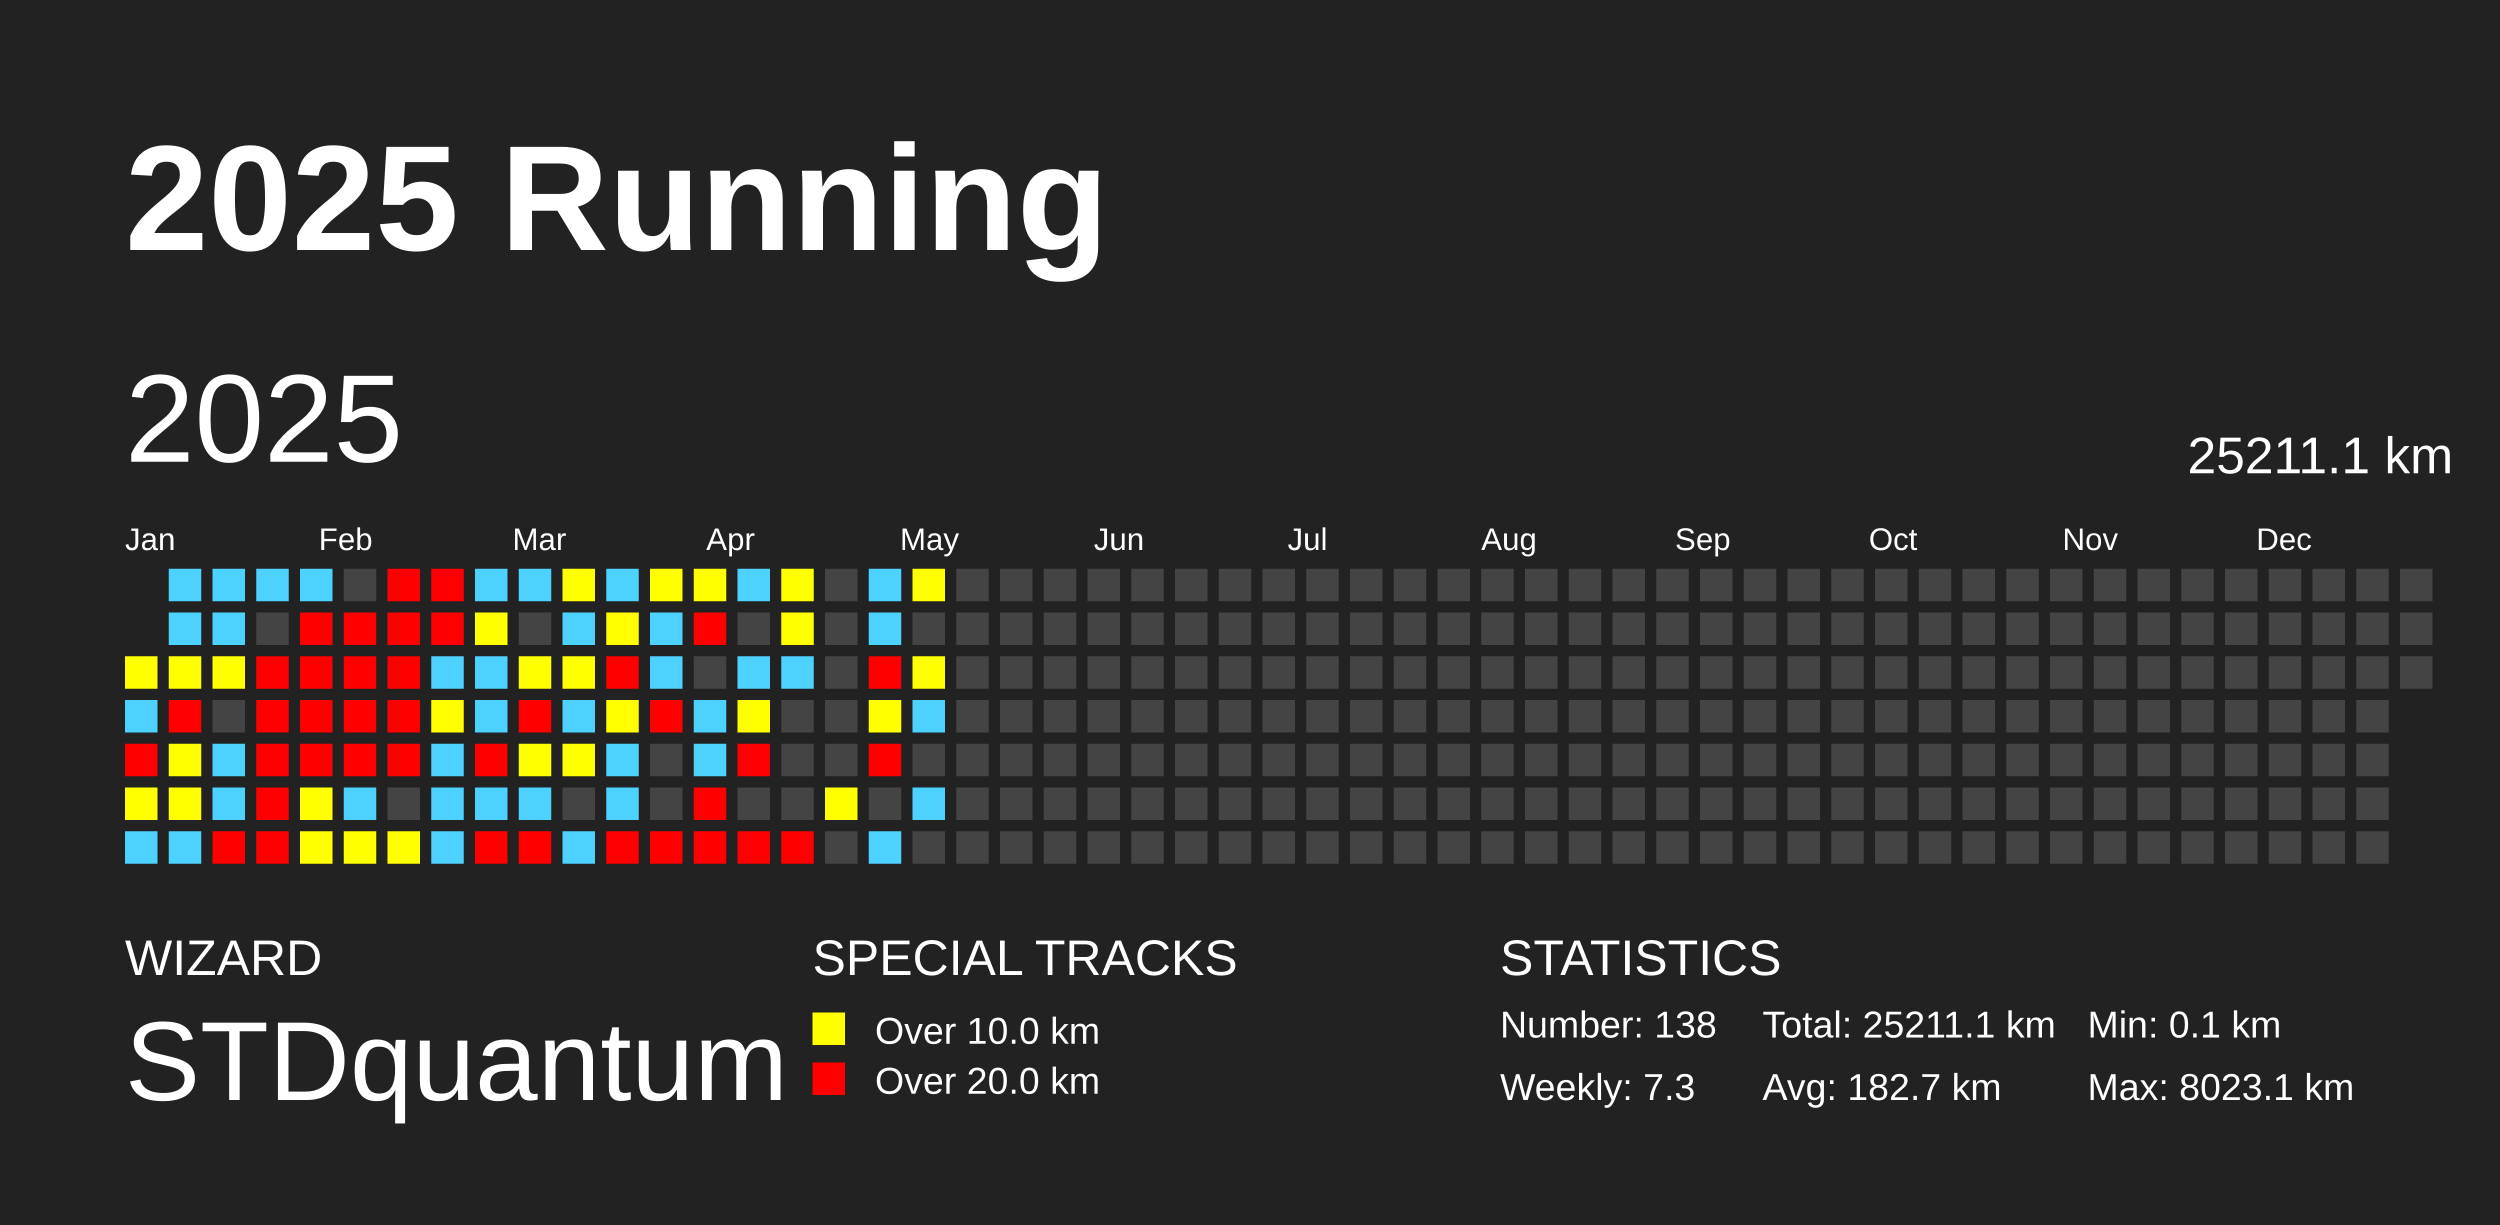
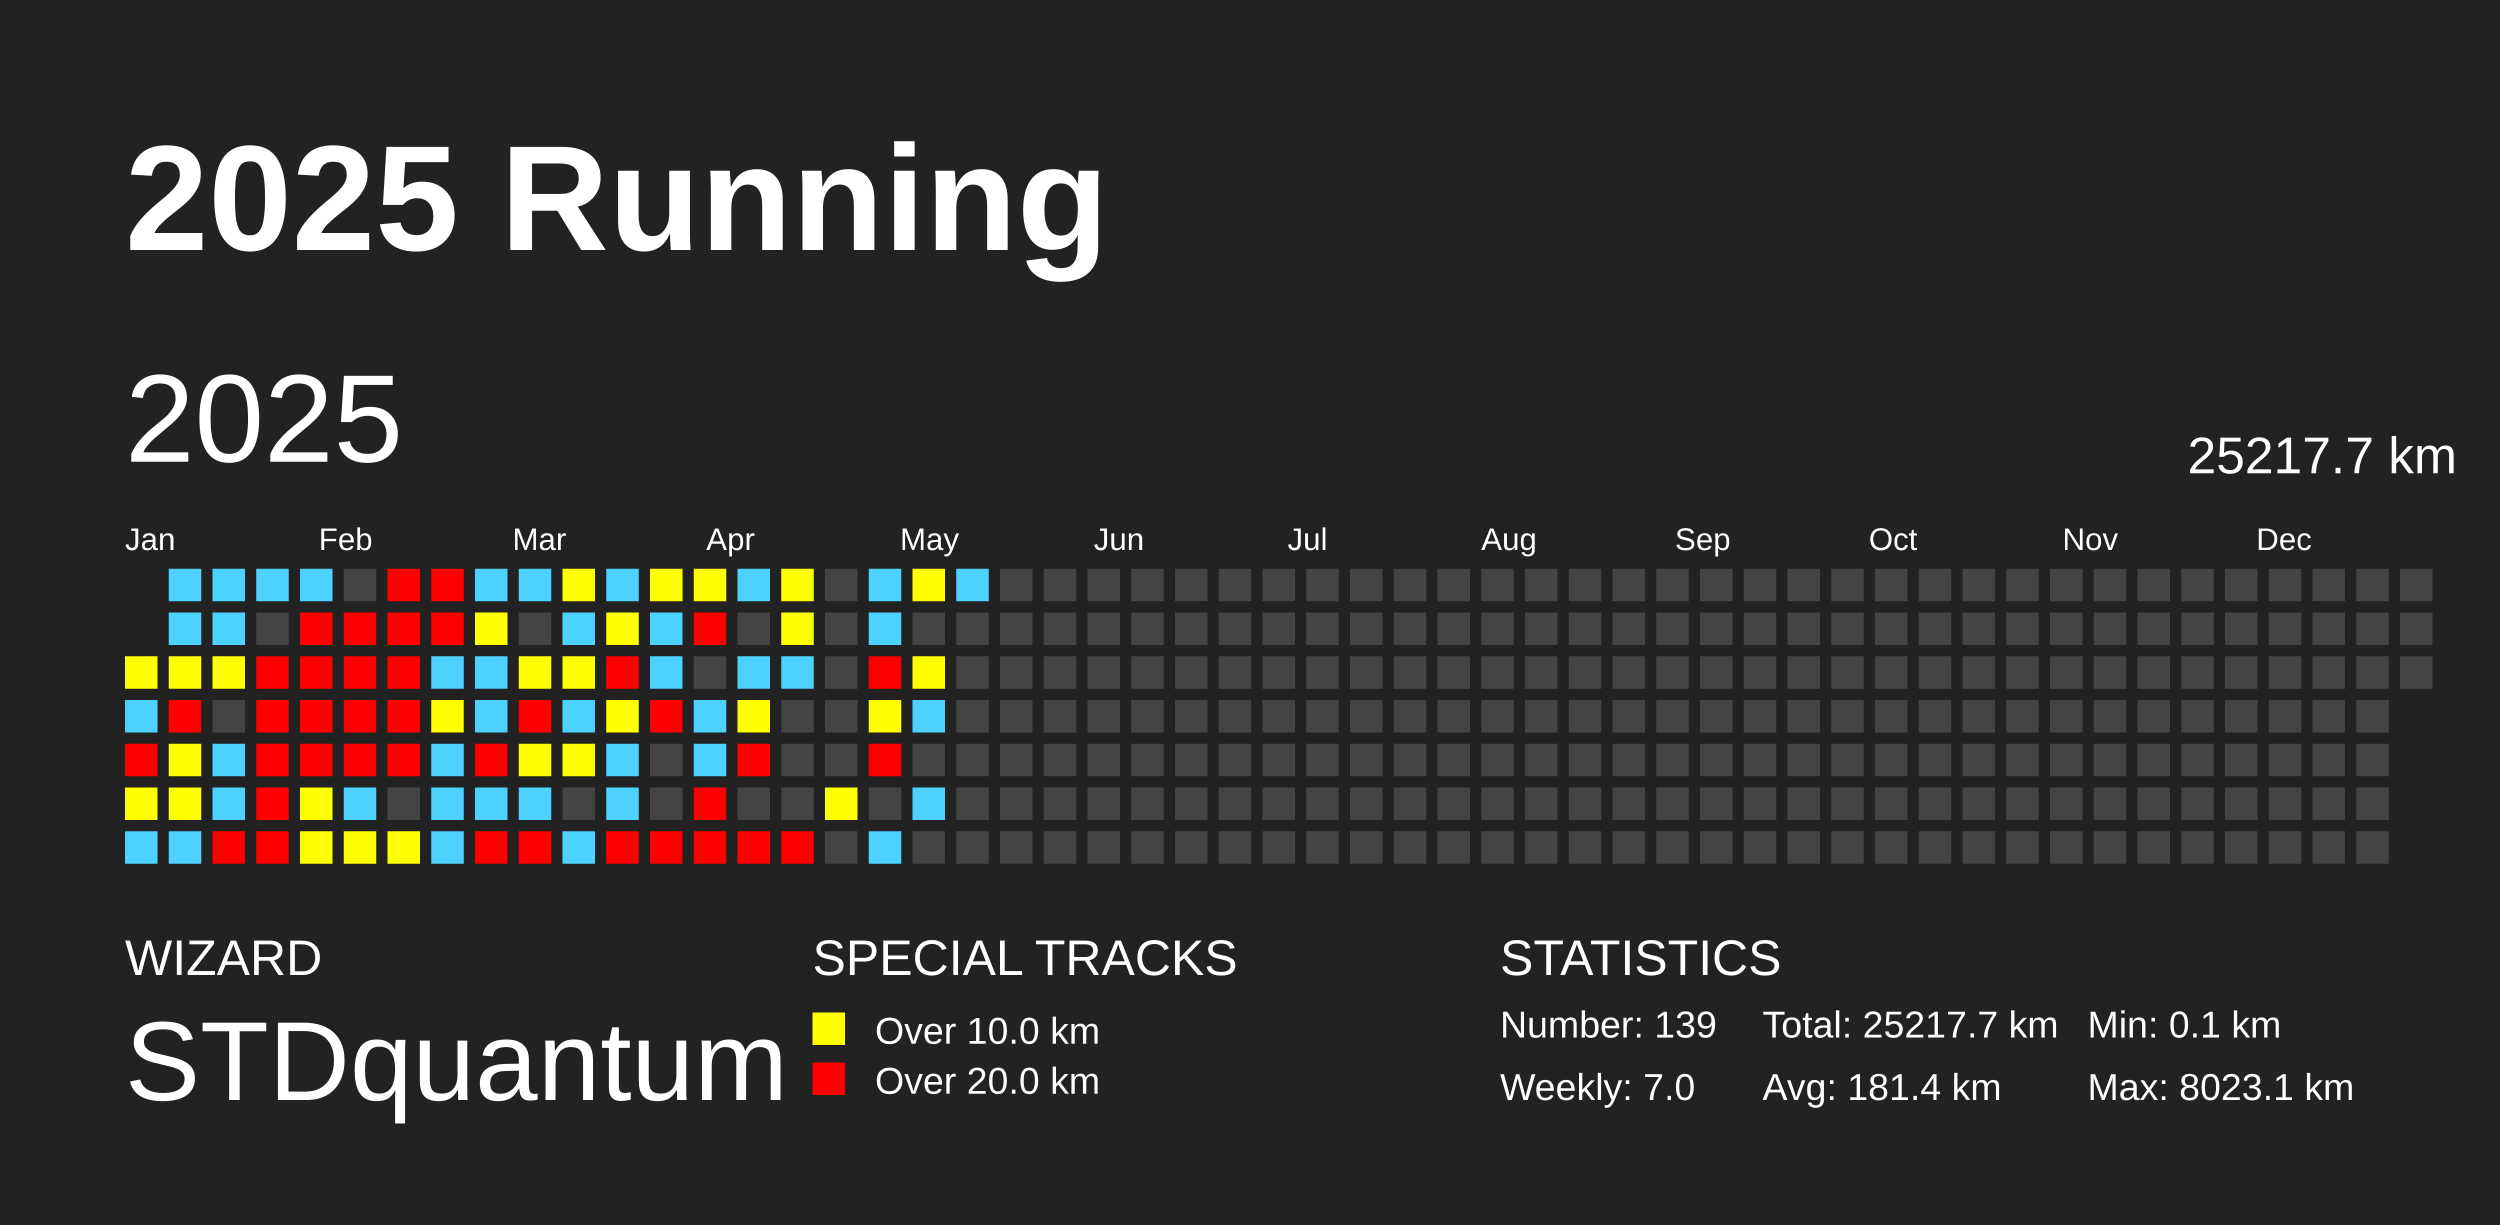
<svg xmlns="http://www.w3.org/2000/svg" baseProfile="full" height="98mm" version="1.1" viewBox="0,0,200,98" width="200mm">
  <defs />
  <rect fill="#222222" height="98" width="200" x="0" y="0" />
  <text fill="#FFFFFF" style="font-size:12px; font-family:Arial; font-weight:bold;" x="10" y="20">2025 Running</text>
  <text fill="#FFFFFF" style="font-size:4px; font-family:Arial" x="10" y="78">WIZARD</text>
  <text fill="#FFFFFF" style="font-size:9px; font-family:Arial" x="10" y="88">STDquantum</text>
  <text fill="#FFFFFF" style="font-size:4px; font-family:Arial" x="65" y="78">SPECIAL TRACKS</text>
  <rect fill="yellow" height="2.6" width="2.6" x="65" y="81" />
  <text fill="#FFFFFF" style="font-size:3px; font-family:Arial" x="70" y="83.5">Over 10.0 km</text>
  <rect fill="red" height="2.6" width="2.6" x="65" y="85" />
  <text fill="#FFFFFF" style="font-size:3px; font-family:Arial" x="70" y="87.5">Over 20.0 km</text>
  <text fill="#FFFFFF" style="font-size:4px; font-family:Arial" x="120" y="78">STATISTICS</text>
-   <text fill="#FFFFFF" style="font-size:3px; font-family:Arial" x="120" y="83">Number: 138</text>
-   <text fill="#FFFFFF" style="font-size:3px; font-family:Arial" x="120" y="88">Weekly: 7.3</text>
-   <text fill="#FFFFFF" style="font-size:3px; font-family:Arial" x="141" y="83">Total: 25211.1 km</text>
-   <text fill="#FFFFFF" style="font-size:3px; font-family:Arial" x="141" y="88">Avg: 182.7 km</text>
+   <text fill="#FFFFFF" style="font-size:3px; font-family:Arial" x="120" y="83">Number: 139</text>
+   <text fill="#FFFFFF" style="font-size:3px; font-family:Arial" x="120" y="88">Weekly: 7.0</text>
+   <text fill="#FFFFFF" style="font-size:3px; font-family:Arial" x="141" y="83">Total: 25217.7 km</text>
+   <text fill="#FFFFFF" style="font-size:3px; font-family:Arial" x="141" y="88">Avg: 181.4 km</text>
  <text fill="#FFFFFF" style="font-size:3px; font-family:Arial" x="167" y="83">Min: 0.1 km</text>
  <text fill="#FFFFFF" style="font-size:3px; font-family:Arial" x="167" y="88">Max: 8023.1 km</text>
  <text dominant-baseline="hanging" fill="#FFFFFF" style="font-size:10.0px; font-family:Arial;" x="10" y="30">2025</text>
-   <text dominant-baseline="hanging" fill="#FFFFFF" style="font-size:4.125px; font-family:Arial;" x="175" y="35">25211.1 km</text>
+   <text dominant-baseline="hanging" fill="#FFFFFF" style="font-size:4.125px; font-family:Arial;" x="175" y="35">25217.7 km</text>
  <text fill="#FFFFFF" style="font-size:2.5px; font-family:Arial" x="10.0" y="44">Jan</text>
  <text fill="#FFFFFF" style="font-size:2.5px; font-family:Arial" x="25.5" y="44">Feb</text>
  <text fill="#FFFFFF" style="font-size:2.5px; font-family:Arial" x="41.0" y="44">Mar</text>
  <text fill="#FFFFFF" style="font-size:2.5px; font-family:Arial" x="56.5" y="44">Apr</text>
  <text fill="#FFFFFF" style="font-size:2.5px; font-family:Arial" x="72.0" y="44">May</text>
  <text fill="#FFFFFF" style="font-size:2.5px; font-family:Arial" x="87.5" y="44">Jun</text>
  <text fill="#FFFFFF" style="font-size:2.5px; font-family:Arial" x="103.0" y="44">Jul</text>
  <text fill="#FFFFFF" style="font-size:2.5px; font-family:Arial" x="118.5" y="44">Aug</text>
  <text fill="#FFFFFF" style="font-size:2.5px; font-family:Arial" x="134.0" y="44">Sep</text>
  <text fill="#FFFFFF" style="font-size:2.5px; font-family:Arial" x="149.5" y="44">Oct</text>
  <text fill="#FFFFFF" style="font-size:2.5px; font-family:Arial" x="165.0" y="44">Nov</text>
  <text fill="#FFFFFF" style="font-size:2.5px; font-family:Arial" x="180.5" y="44">Dec</text>
  <rect fill="#ffff00" height="2.6" width="2.6" x="10.0" y="52.5" />
  <rect fill="#4dd2ff" height="2.6" width="2.6" x="10.0" y="56.0" />
  <rect fill="red" height="2.6" width="2.6" x="10.0" y="59.5" />
  <rect fill="#ffff00" height="2.6" width="2.6" x="10.0" y="63.0" />
  <rect fill="#4dd2ff" height="2.6" width="2.6" x="10.0" y="66.5" />
  <rect fill="#4dd2ff" height="2.6" width="2.6" x="13.5" y="45.5" />
  <rect fill="#4dd2ff" height="2.6" width="2.6" x="13.5" y="49.0" />
  <rect fill="#ffff00" height="2.6" width="2.6" x="13.5" y="52.5" />
  <rect fill="red" height="2.6" width="2.6" x="13.5" y="56.0" />
  <rect fill="#ffff00" height="2.6" width="2.6" x="13.5" y="59.5" />
  <rect fill="#ffff00" height="2.6" width="2.6" x="13.5" y="63.0" />
  <rect fill="#4dd2ff" height="2.6" width="2.6" x="13.5" y="66.5" />
  <rect fill="#4dd2ff" height="2.6" width="2.6" x="17.0" y="45.5" />
  <rect fill="#4dd2ff" height="2.6" width="2.6" x="17.0" y="49.0" />
  <rect fill="#ffff00" height="2.6" width="2.6" x="17.0" y="52.5" />
  <rect fill="#444444" height="2.6" width="2.6" x="17.0" y="56.0" />
  <rect fill="#4dd2ff" height="2.6" width="2.6" x="17.0" y="59.5" />
  <rect fill="#4dd2ff" height="2.6" width="2.6" x="17.0" y="63.0" />
  <rect fill="red" height="2.6" width="2.6" x="17.0" y="66.5" />
  <rect fill="#4dd2ff" height="2.6" width="2.6" x="20.5" y="45.5" />
  <rect fill="#444444" height="2.6" width="2.6" x="20.5" y="49.0" />
  <rect fill="red" height="2.6" width="2.6" x="20.5" y="52.5" />
  <rect fill="red" height="2.6" width="2.6" x="20.5" y="56.0" />
  <rect fill="red" height="2.6" width="2.6" x="20.5" y="59.5" />
  <rect fill="red" height="2.6" width="2.6" x="20.5" y="63.0" />
  <rect fill="red" height="2.6" width="2.6" x="20.5" y="66.5" />
  <rect fill="#4dd2ff" height="2.6" width="2.6" x="24.0" y="45.5" />
  <rect fill="red" height="2.6" width="2.6" x="24.0" y="49.0" />
  <rect fill="red" height="2.6" width="2.6" x="24.0" y="52.5" />
  <rect fill="red" height="2.6" width="2.6" x="24.0" y="56.0" />
  <rect fill="red" height="2.6" width="2.6" x="24.0" y="59.5" />
  <rect fill="#ffff00" height="2.6" width="2.6" x="24.0" y="63.0" />
  <rect fill="#ffff00" height="2.6" width="2.6" x="24.0" y="66.5" />
  <rect fill="#444444" height="2.6" width="2.6" x="27.5" y="45.5" />
  <rect fill="red" height="2.6" width="2.6" x="27.5" y="49.0" />
  <rect fill="red" height="2.6" width="2.6" x="27.5" y="52.5" />
  <rect fill="red" height="2.6" width="2.6" x="27.5" y="56.0" />
  <rect fill="red" height="2.6" width="2.6" x="27.5" y="59.5" />
  <rect fill="#4dd2ff" height="2.6" width="2.6" x="27.5" y="63.0" />
  <rect fill="#ffff00" height="2.6" width="2.6" x="27.5" y="66.5" />
  <rect fill="red" height="2.6" width="2.6" x="31.0" y="45.5" />
  <rect fill="red" height="2.6" width="2.6" x="31.0" y="49.0" />
  <rect fill="red" height="2.6" width="2.6" x="31.0" y="52.5" />
  <rect fill="red" height="2.6" width="2.6" x="31.0" y="56.0" />
  <rect fill="red" height="2.6" width="2.6" x="31.0" y="59.5" />
  <rect fill="#444444" height="2.6" width="2.6" x="31.0" y="63.0" />
  <rect fill="#ffff00" height="2.6" width="2.6" x="31.0" y="66.5" />
  <rect fill="red" height="2.6" width="2.6" x="34.5" y="45.5" />
  <rect fill="red" height="2.6" width="2.6" x="34.5" y="49.0" />
  <rect fill="#4dd2ff" height="2.6" width="2.6" x="34.5" y="52.5" />
  <rect fill="#ffff00" height="2.6" width="2.6" x="34.5" y="56.0" />
  <rect fill="#4dd2ff" height="2.6" width="2.6" x="34.5" y="59.5" />
  <rect fill="#4dd2ff" height="2.6" width="2.6" x="34.5" y="63.0" />
  <rect fill="#4dd2ff" height="2.6" width="2.6" x="34.5" y="66.5" />
  <rect fill="#4dd2ff" height="2.6" width="2.6" x="38.0" y="45.5" />
  <rect fill="#ffff00" height="2.6" width="2.6" x="38.0" y="49.0" />
  <rect fill="#4dd2ff" height="2.6" width="2.6" x="38.0" y="52.5" />
  <rect fill="#4dd2ff" height="2.6" width="2.6" x="38.0" y="56.0" />
  <rect fill="red" height="2.6" width="2.6" x="38.0" y="59.5" />
  <rect fill="#4dd2ff" height="2.6" width="2.6" x="38.0" y="63.0" />
  <rect fill="red" height="2.6" width="2.6" x="38.0" y="66.5" />
  <rect fill="#4dd2ff" height="2.6" width="2.6" x="41.5" y="45.5" />
  <rect fill="#444444" height="2.6" width="2.6" x="41.5" y="49.0" />
  <rect fill="#ffff00" height="2.6" width="2.6" x="41.5" y="52.5" />
  <rect fill="red" height="2.6" width="2.6" x="41.5" y="56.0" />
  <rect fill="#ffff00" height="2.6" width="2.6" x="41.5" y="59.5" />
  <rect fill="#4dd2ff" height="2.6" width="2.6" x="41.5" y="63.0" />
  <rect fill="red" height="2.6" width="2.6" x="41.5" y="66.5" />
  <rect fill="#ffff00" height="2.6" width="2.6" x="45.0" y="45.5" />
  <rect fill="#4dd2ff" height="2.6" width="2.6" x="45.0" y="49.0" />
  <rect fill="#ffff00" height="2.6" width="2.6" x="45.0" y="52.5" />
  <rect fill="#4dd2ff" height="2.6" width="2.6" x="45.0" y="56.0" />
  <rect fill="#ffff00" height="2.6" width="2.6" x="45.0" y="59.5" />
  <rect fill="#444444" height="2.6" width="2.6" x="45.0" y="63.0" />
  <rect fill="#4dd2ff" height="2.6" width="2.6" x="45.0" y="66.5" />
  <rect fill="#4dd2ff" height="2.6" width="2.6" x="48.5" y="45.5" />
  <rect fill="#ffff00" height="2.6" width="2.6" x="48.5" y="49.0" />
  <rect fill="red" height="2.6" width="2.6" x="48.5" y="52.5" />
  <rect fill="#ffff00" height="2.6" width="2.6" x="48.5" y="56.0" />
  <rect fill="#4dd2ff" height="2.6" width="2.6" x="48.5" y="59.5" />
  <rect fill="#4dd2ff" height="2.6" width="2.6" x="48.5" y="63.0" />
  <rect fill="red" height="2.6" width="2.6" x="48.5" y="66.5" />
  <rect fill="#ffff00" height="2.6" width="2.6" x="52.0" y="45.5" />
  <rect fill="#4dd2ff" height="2.6" width="2.6" x="52.0" y="49.0" />
  <rect fill="#4dd2ff" height="2.6" width="2.6" x="52.0" y="52.5" />
  <rect fill="red" height="2.6" width="2.6" x="52.0" y="56.0" />
  <rect fill="#444444" height="2.6" width="2.6" x="52.0" y="59.5" />
  <rect fill="#444444" height="2.6" width="2.6" x="52.0" y="63.0" />
  <rect fill="red" height="2.6" width="2.6" x="52.0" y="66.5" />
  <rect fill="#ffff00" height="2.6" width="2.6" x="55.5" y="45.5" />
  <rect fill="red" height="2.6" width="2.6" x="55.5" y="49.0" />
  <rect fill="#444444" height="2.6" width="2.6" x="55.5" y="52.5" />
  <rect fill="#4dd2ff" height="2.6" width="2.6" x="55.5" y="56.0" />
  <rect fill="#4dd2ff" height="2.6" width="2.6" x="55.5" y="59.5" />
  <rect fill="red" height="2.6" width="2.6" x="55.5" y="63.0" />
  <rect fill="red" height="2.6" width="2.6" x="55.5" y="66.5" />
  <rect fill="#4dd2ff" height="2.6" width="2.6" x="59.0" y="45.5" />
  <rect fill="#444444" height="2.6" width="2.6" x="59.0" y="49.0" />
  <rect fill="#4dd2ff" height="2.6" width="2.6" x="59.0" y="52.5" />
  <rect fill="#ffff00" height="2.6" width="2.6" x="59.0" y="56.0" />
  <rect fill="red" height="2.6" width="2.6" x="59.0" y="59.5" />
  <rect fill="#444444" height="2.6" width="2.6" x="59.0" y="63.0" />
  <rect fill="red" height="2.6" width="2.6" x="59.0" y="66.5" />
  <rect fill="#ffff00" height="2.6" width="2.6" x="62.5" y="45.5" />
  <rect fill="#ffff00" height="2.6" width="2.6" x="62.5" y="49.0" />
  <rect fill="#4dd2ff" height="2.6" width="2.6" x="62.5" y="52.5" />
  <rect fill="#444444" height="2.6" width="2.6" x="62.5" y="56.0" />
  <rect fill="#444444" height="2.6" width="2.6" x="62.5" y="59.5" />
  <rect fill="#444444" height="2.6" width="2.6" x="62.5" y="63.0" />
  <rect fill="red" height="2.6" width="2.6" x="62.5" y="66.5" />
  <rect fill="#444444" height="2.6" width="2.6" x="66.0" y="45.5" />
  <rect fill="#444444" height="2.6" width="2.6" x="66.0" y="49.0" />
  <rect fill="#444444" height="2.6" width="2.6" x="66.0" y="52.5" />
  <rect fill="#444444" height="2.6" width="2.6" x="66.0" y="56.0" />
  <rect fill="#444444" height="2.6" width="2.6" x="66.0" y="59.5" />
  <rect fill="#ffff00" height="2.6" width="2.6" x="66.0" y="63.0" />
  <rect fill="#444444" height="2.6" width="2.6" x="66.0" y="66.5" />
  <rect fill="#4dd2ff" height="2.6" width="2.6" x="69.5" y="45.5" />
  <rect fill="#4dd2ff" height="2.6" width="2.6" x="69.5" y="49.0" />
  <rect fill="red" height="2.6" width="2.6" x="69.5" y="52.5" />
  <rect fill="#ffff00" height="2.6" width="2.6" x="69.5" y="56.0" />
  <rect fill="red" height="2.6" width="2.6" x="69.5" y="59.5" />
  <rect fill="#444444" height="2.6" width="2.6" x="69.5" y="63.0" />
  <rect fill="#4dd2ff" height="2.6" width="2.6" x="69.5" y="66.5" />
  <rect fill="#ffff00" height="2.6" width="2.6" x="73.0" y="45.5" />
  <rect fill="#444444" height="2.6" width="2.6" x="73.0" y="49.0" />
  <rect fill="#ffff00" height="2.6" width="2.6" x="73.0" y="52.5" />
  <rect fill="#4dd2ff" height="2.6" width="2.6" x="73.0" y="56.0" />
  <rect fill="#444444" height="2.6" width="2.6" x="73.0" y="59.5" />
  <rect fill="#4dd2ff" height="2.6" width="2.6" x="73.0" y="63.0" />
  <rect fill="#444444" height="2.6" width="2.6" x="73.0" y="66.5" />
-   <rect fill="#444444" height="2.6" width="2.6" x="76.5" y="45.5" />
+   <rect fill="#4dd2ff" height="2.6" width="2.6" x="76.5" y="45.5" />
  <rect fill="#444444" height="2.6" width="2.6" x="76.5" y="49.0" />
  <rect fill="#444444" height="2.6" width="2.6" x="76.5" y="52.5" />
  <rect fill="#444444" height="2.6" width="2.6" x="76.5" y="56.0" />
  <rect fill="#444444" height="2.6" width="2.6" x="76.5" y="59.5" />
  <rect fill="#444444" height="2.6" width="2.6" x="76.5" y="63.0" />
  <rect fill="#444444" height="2.6" width="2.6" x="76.5" y="66.5" />
  <rect fill="#444444" height="2.6" width="2.6" x="80.0" y="45.5" />
  <rect fill="#444444" height="2.6" width="2.6" x="80.0" y="49.0" />
  <rect fill="#444444" height="2.6" width="2.6" x="80.0" y="52.5" />
  <rect fill="#444444" height="2.6" width="2.6" x="80.0" y="56.0" />
  <rect fill="#444444" height="2.6" width="2.6" x="80.0" y="59.5" />
  <rect fill="#444444" height="2.6" width="2.6" x="80.0" y="63.0" />
  <rect fill="#444444" height="2.6" width="2.6" x="80.0" y="66.5" />
  <rect fill="#444444" height="2.6" width="2.6" x="83.5" y="45.5" />
  <rect fill="#444444" height="2.6" width="2.6" x="83.5" y="49.0" />
  <rect fill="#444444" height="2.6" width="2.6" x="83.5" y="52.5" />
  <rect fill="#444444" height="2.6" width="2.6" x="83.5" y="56.0" />
  <rect fill="#444444" height="2.6" width="2.6" x="83.5" y="59.5" />
  <rect fill="#444444" height="2.6" width="2.6" x="83.5" y="63.0" />
  <rect fill="#444444" height="2.6" width="2.6" x="83.5" y="66.5" />
  <rect fill="#444444" height="2.6" width="2.6" x="87.0" y="45.5" />
  <rect fill="#444444" height="2.6" width="2.6" x="87.0" y="49.0" />
  <rect fill="#444444" height="2.6" width="2.6" x="87.0" y="52.5" />
  <rect fill="#444444" height="2.6" width="2.6" x="87.0" y="56.0" />
  <rect fill="#444444" height="2.6" width="2.6" x="87.0" y="59.5" />
  <rect fill="#444444" height="2.6" width="2.6" x="87.0" y="63.0" />
  <rect fill="#444444" height="2.6" width="2.6" x="87.0" y="66.5" />
  <rect fill="#444444" height="2.6" width="2.6" x="90.5" y="45.5" />
  <rect fill="#444444" height="2.6" width="2.6" x="90.5" y="49.0" />
  <rect fill="#444444" height="2.6" width="2.6" x="90.5" y="52.5" />
  <rect fill="#444444" height="2.6" width="2.6" x="90.5" y="56.0" />
  <rect fill="#444444" height="2.6" width="2.6" x="90.5" y="59.5" />
  <rect fill="#444444" height="2.6" width="2.6" x="90.5" y="63.0" />
  <rect fill="#444444" height="2.6" width="2.6" x="90.5" y="66.5" />
  <rect fill="#444444" height="2.6" width="2.6" x="94.0" y="45.5" />
  <rect fill="#444444" height="2.6" width="2.6" x="94.0" y="49.0" />
  <rect fill="#444444" height="2.6" width="2.6" x="94.0" y="52.5" />
  <rect fill="#444444" height="2.6" width="2.6" x="94.0" y="56.0" />
  <rect fill="#444444" height="2.6" width="2.6" x="94.0" y="59.5" />
  <rect fill="#444444" height="2.6" width="2.6" x="94.0" y="63.0" />
  <rect fill="#444444" height="2.6" width="2.6" x="94.0" y="66.5" />
  <rect fill="#444444" height="2.6" width="2.6" x="97.5" y="45.5" />
  <rect fill="#444444" height="2.6" width="2.6" x="97.5" y="49.0" />
  <rect fill="#444444" height="2.6" width="2.6" x="97.5" y="52.5" />
  <rect fill="#444444" height="2.6" width="2.6" x="97.5" y="56.0" />
  <rect fill="#444444" height="2.6" width="2.6" x="97.5" y="59.5" />
  <rect fill="#444444" height="2.6" width="2.6" x="97.5" y="63.0" />
  <rect fill="#444444" height="2.6" width="2.6" x="97.5" y="66.5" />
  <rect fill="#444444" height="2.6" width="2.6" x="101.0" y="45.5" />
  <rect fill="#444444" height="2.6" width="2.6" x="101.0" y="49.0" />
  <rect fill="#444444" height="2.6" width="2.6" x="101.0" y="52.5" />
  <rect fill="#444444" height="2.6" width="2.6" x="101.0" y="56.0" />
  <rect fill="#444444" height="2.6" width="2.6" x="101.0" y="59.5" />
  <rect fill="#444444" height="2.6" width="2.6" x="101.0" y="63.0" />
  <rect fill="#444444" height="2.6" width="2.6" x="101.0" y="66.5" />
  <rect fill="#444444" height="2.6" width="2.6" x="104.5" y="45.5" />
  <rect fill="#444444" height="2.6" width="2.6" x="104.5" y="49.0" />
  <rect fill="#444444" height="2.6" width="2.6" x="104.5" y="52.5" />
  <rect fill="#444444" height="2.6" width="2.6" x="104.5" y="56.0" />
  <rect fill="#444444" height="2.6" width="2.6" x="104.5" y="59.5" />
  <rect fill="#444444" height="2.6" width="2.6" x="104.5" y="63.0" />
  <rect fill="#444444" height="2.6" width="2.6" x="104.5" y="66.5" />
  <rect fill="#444444" height="2.6" width="2.6" x="108.0" y="45.5" />
  <rect fill="#444444" height="2.6" width="2.6" x="108.0" y="49.0" />
  <rect fill="#444444" height="2.6" width="2.6" x="108.0" y="52.5" />
  <rect fill="#444444" height="2.6" width="2.6" x="108.0" y="56.0" />
  <rect fill="#444444" height="2.6" width="2.6" x="108.0" y="59.5" />
  <rect fill="#444444" height="2.6" width="2.6" x="108.0" y="63.0" />
  <rect fill="#444444" height="2.6" width="2.6" x="108.0" y="66.5" />
  <rect fill="#444444" height="2.6" width="2.6" x="111.5" y="45.5" />
  <rect fill="#444444" height="2.6" width="2.6" x="111.5" y="49.0" />
  <rect fill="#444444" height="2.6" width="2.6" x="111.5" y="52.5" />
  <rect fill="#444444" height="2.6" width="2.6" x="111.5" y="56.0" />
  <rect fill="#444444" height="2.6" width="2.6" x="111.5" y="59.5" />
  <rect fill="#444444" height="2.6" width="2.6" x="111.5" y="63.0" />
  <rect fill="#444444" height="2.6" width="2.6" x="111.5" y="66.5" />
  <rect fill="#444444" height="2.6" width="2.6" x="115.0" y="45.5" />
  <rect fill="#444444" height="2.6" width="2.6" x="115.0" y="49.0" />
  <rect fill="#444444" height="2.6" width="2.6" x="115.0" y="52.5" />
  <rect fill="#444444" height="2.6" width="2.6" x="115.0" y="56.0" />
  <rect fill="#444444" height="2.6" width="2.6" x="115.0" y="59.5" />
  <rect fill="#444444" height="2.6" width="2.6" x="115.0" y="63.0" />
  <rect fill="#444444" height="2.6" width="2.6" x="115.0" y="66.5" />
  <rect fill="#444444" height="2.6" width="2.6" x="118.5" y="45.5" />
  <rect fill="#444444" height="2.6" width="2.6" x="118.5" y="49.0" />
  <rect fill="#444444" height="2.6" width="2.6" x="118.5" y="52.5" />
  <rect fill="#444444" height="2.6" width="2.6" x="118.5" y="56.0" />
  <rect fill="#444444" height="2.6" width="2.6" x="118.5" y="59.5" />
  <rect fill="#444444" height="2.6" width="2.6" x="118.5" y="63.0" />
  <rect fill="#444444" height="2.6" width="2.6" x="118.5" y="66.5" />
  <rect fill="#444444" height="2.6" width="2.6" x="122.0" y="45.5" />
  <rect fill="#444444" height="2.6" width="2.6" x="122.0" y="49.0" />
  <rect fill="#444444" height="2.6" width="2.6" x="122.0" y="52.5" />
  <rect fill="#444444" height="2.6" width="2.6" x="122.0" y="56.0" />
  <rect fill="#444444" height="2.6" width="2.6" x="122.0" y="59.5" />
  <rect fill="#444444" height="2.6" width="2.6" x="122.0" y="63.0" />
  <rect fill="#444444" height="2.6" width="2.6" x="122.0" y="66.5" />
  <rect fill="#444444" height="2.6" width="2.6" x="125.5" y="45.5" />
  <rect fill="#444444" height="2.6" width="2.6" x="125.5" y="49.0" />
  <rect fill="#444444" height="2.6" width="2.6" x="125.5" y="52.5" />
  <rect fill="#444444" height="2.6" width="2.6" x="125.5" y="56.0" />
  <rect fill="#444444" height="2.6" width="2.6" x="125.5" y="59.5" />
  <rect fill="#444444" height="2.6" width="2.6" x="125.5" y="63.0" />
  <rect fill="#444444" height="2.6" width="2.6" x="125.5" y="66.5" />
  <rect fill="#444444" height="2.6" width="2.6" x="129.0" y="45.5" />
  <rect fill="#444444" height="2.6" width="2.6" x="129.0" y="49.0" />
  <rect fill="#444444" height="2.6" width="2.6" x="129.0" y="52.5" />
  <rect fill="#444444" height="2.6" width="2.6" x="129.0" y="56.0" />
  <rect fill="#444444" height="2.6" width="2.6" x="129.0" y="59.5" />
  <rect fill="#444444" height="2.6" width="2.6" x="129.0" y="63.0" />
  <rect fill="#444444" height="2.6" width="2.6" x="129.0" y="66.5" />
  <rect fill="#444444" height="2.6" width="2.6" x="132.5" y="45.5" />
  <rect fill="#444444" height="2.6" width="2.6" x="132.5" y="49.0" />
  <rect fill="#444444" height="2.6" width="2.6" x="132.5" y="52.5" />
  <rect fill="#444444" height="2.6" width="2.6" x="132.5" y="56.0" />
  <rect fill="#444444" height="2.6" width="2.6" x="132.5" y="59.5" />
  <rect fill="#444444" height="2.6" width="2.6" x="132.5" y="63.0" />
  <rect fill="#444444" height="2.6" width="2.6" x="132.5" y="66.5" />
  <rect fill="#444444" height="2.6" width="2.6" x="136.0" y="45.5" />
  <rect fill="#444444" height="2.6" width="2.6" x="136.0" y="49.0" />
  <rect fill="#444444" height="2.6" width="2.6" x="136.0" y="52.5" />
  <rect fill="#444444" height="2.6" width="2.6" x="136.0" y="56.0" />
  <rect fill="#444444" height="2.6" width="2.6" x="136.0" y="59.5" />
  <rect fill="#444444" height="2.6" width="2.6" x="136.0" y="63.0" />
  <rect fill="#444444" height="2.6" width="2.6" x="136.0" y="66.5" />
  <rect fill="#444444" height="2.6" width="2.6" x="139.5" y="45.5" />
  <rect fill="#444444" height="2.6" width="2.6" x="139.5" y="49.0" />
  <rect fill="#444444" height="2.6" width="2.6" x="139.5" y="52.5" />
  <rect fill="#444444" height="2.6" width="2.6" x="139.5" y="56.0" />
  <rect fill="#444444" height="2.6" width="2.6" x="139.5" y="59.5" />
  <rect fill="#444444" height="2.6" width="2.6" x="139.5" y="63.0" />
  <rect fill="#444444" height="2.6" width="2.6" x="139.5" y="66.5" />
  <rect fill="#444444" height="2.6" width="2.6" x="143.0" y="45.5" />
  <rect fill="#444444" height="2.6" width="2.6" x="143.0" y="49.0" />
  <rect fill="#444444" height="2.6" width="2.6" x="143.0" y="52.5" />
  <rect fill="#444444" height="2.6" width="2.6" x="143.0" y="56.0" />
  <rect fill="#444444" height="2.6" width="2.6" x="143.0" y="59.5" />
  <rect fill="#444444" height="2.6" width="2.6" x="143.0" y="63.0" />
  <rect fill="#444444" height="2.6" width="2.6" x="143.0" y="66.5" />
  <rect fill="#444444" height="2.6" width="2.6" x="146.5" y="45.5" />
  <rect fill="#444444" height="2.6" width="2.6" x="146.5" y="49.0" />
  <rect fill="#444444" height="2.6" width="2.6" x="146.5" y="52.5" />
  <rect fill="#444444" height="2.6" width="2.6" x="146.5" y="56.0" />
  <rect fill="#444444" height="2.6" width="2.6" x="146.5" y="59.5" />
  <rect fill="#444444" height="2.6" width="2.6" x="146.5" y="63.0" />
  <rect fill="#444444" height="2.6" width="2.6" x="146.5" y="66.5" />
  <rect fill="#444444" height="2.6" width="2.6" x="150.0" y="45.5" />
  <rect fill="#444444" height="2.6" width="2.6" x="150.0" y="49.0" />
  <rect fill="#444444" height="2.6" width="2.6" x="150.0" y="52.5" />
  <rect fill="#444444" height="2.6" width="2.6" x="150.0" y="56.0" />
  <rect fill="#444444" height="2.6" width="2.6" x="150.0" y="59.5" />
  <rect fill="#444444" height="2.6" width="2.6" x="150.0" y="63.0" />
  <rect fill="#444444" height="2.6" width="2.6" x="150.0" y="66.5" />
  <rect fill="#444444" height="2.6" width="2.6" x="153.5" y="45.5" />
  <rect fill="#444444" height="2.6" width="2.6" x="153.5" y="49.0" />
  <rect fill="#444444" height="2.6" width="2.6" x="153.5" y="52.5" />
  <rect fill="#444444" height="2.6" width="2.6" x="153.5" y="56.0" />
  <rect fill="#444444" height="2.6" width="2.6" x="153.5" y="59.5" />
  <rect fill="#444444" height="2.6" width="2.6" x="153.5" y="63.0" />
  <rect fill="#444444" height="2.6" width="2.6" x="153.5" y="66.5" />
  <rect fill="#444444" height="2.6" width="2.6" x="157.0" y="45.5" />
  <rect fill="#444444" height="2.6" width="2.6" x="157.0" y="49.0" />
  <rect fill="#444444" height="2.6" width="2.6" x="157.0" y="52.5" />
  <rect fill="#444444" height="2.6" width="2.6" x="157.0" y="56.0" />
  <rect fill="#444444" height="2.6" width="2.6" x="157.0" y="59.5" />
  <rect fill="#444444" height="2.6" width="2.6" x="157.0" y="63.0" />
  <rect fill="#444444" height="2.6" width="2.6" x="157.0" y="66.5" />
  <rect fill="#444444" height="2.6" width="2.6" x="160.5" y="45.5" />
  <rect fill="#444444" height="2.6" width="2.6" x="160.5" y="49.0" />
  <rect fill="#444444" height="2.6" width="2.6" x="160.5" y="52.5" />
  <rect fill="#444444" height="2.6" width="2.6" x="160.5" y="56.0" />
  <rect fill="#444444" height="2.6" width="2.6" x="160.5" y="59.5" />
  <rect fill="#444444" height="2.6" width="2.6" x="160.5" y="63.0" />
  <rect fill="#444444" height="2.6" width="2.6" x="160.5" y="66.5" />
  <rect fill="#444444" height="2.6" width="2.6" x="164.0" y="45.5" />
  <rect fill="#444444" height="2.6" width="2.6" x="164.0" y="49.0" />
  <rect fill="#444444" height="2.6" width="2.6" x="164.0" y="52.5" />
  <rect fill="#444444" height="2.6" width="2.6" x="164.0" y="56.0" />
  <rect fill="#444444" height="2.6" width="2.6" x="164.0" y="59.5" />
  <rect fill="#444444" height="2.6" width="2.6" x="164.0" y="63.0" />
  <rect fill="#444444" height="2.6" width="2.6" x="164.0" y="66.5" />
  <rect fill="#444444" height="2.6" width="2.6" x="167.5" y="45.5" />
  <rect fill="#444444" height="2.6" width="2.6" x="167.5" y="49.0" />
  <rect fill="#444444" height="2.6" width="2.6" x="167.5" y="52.5" />
  <rect fill="#444444" height="2.6" width="2.6" x="167.5" y="56.0" />
  <rect fill="#444444" height="2.6" width="2.6" x="167.5" y="59.5" />
  <rect fill="#444444" height="2.6" width="2.6" x="167.5" y="63.0" />
  <rect fill="#444444" height="2.6" width="2.6" x="167.5" y="66.5" />
  <rect fill="#444444" height="2.6" width="2.6" x="171.0" y="45.5" />
  <rect fill="#444444" height="2.6" width="2.6" x="171.0" y="49.0" />
  <rect fill="#444444" height="2.6" width="2.6" x="171.0" y="52.5" />
  <rect fill="#444444" height="2.6" width="2.6" x="171.0" y="56.0" />
  <rect fill="#444444" height="2.6" width="2.6" x="171.0" y="59.5" />
  <rect fill="#444444" height="2.6" width="2.6" x="171.0" y="63.0" />
  <rect fill="#444444" height="2.6" width="2.6" x="171.0" y="66.5" />
  <rect fill="#444444" height="2.6" width="2.6" x="174.5" y="45.5" />
  <rect fill="#444444" height="2.6" width="2.6" x="174.5" y="49.0" />
  <rect fill="#444444" height="2.6" width="2.6" x="174.5" y="52.5" />
  <rect fill="#444444" height="2.6" width="2.6" x="174.5" y="56.0" />
  <rect fill="#444444" height="2.6" width="2.6" x="174.5" y="59.5" />
  <rect fill="#444444" height="2.6" width="2.6" x="174.5" y="63.0" />
  <rect fill="#444444" height="2.6" width="2.6" x="174.5" y="66.5" />
  <rect fill="#444444" height="2.6" width="2.6" x="178.0" y="45.5" />
  <rect fill="#444444" height="2.6" width="2.6" x="178.0" y="49.0" />
  <rect fill="#444444" height="2.6" width="2.6" x="178.0" y="52.5" />
  <rect fill="#444444" height="2.6" width="2.6" x="178.0" y="56.0" />
  <rect fill="#444444" height="2.6" width="2.6" x="178.0" y="59.5" />
  <rect fill="#444444" height="2.6" width="2.6" x="178.0" y="63.0" />
  <rect fill="#444444" height="2.6" width="2.6" x="178.0" y="66.5" />
  <rect fill="#444444" height="2.6" width="2.6" x="181.5" y="45.5" />
  <rect fill="#444444" height="2.6" width="2.6" x="181.5" y="49.0" />
  <rect fill="#444444" height="2.6" width="2.6" x="181.5" y="52.5" />
  <rect fill="#444444" height="2.6" width="2.6" x="181.5" y="56.0" />
  <rect fill="#444444" height="2.6" width="2.6" x="181.5" y="59.5" />
  <rect fill="#444444" height="2.6" width="2.6" x="181.5" y="63.0" />
  <rect fill="#444444" height="2.6" width="2.6" x="181.5" y="66.5" />
  <rect fill="#444444" height="2.6" width="2.6" x="185.0" y="45.5" />
  <rect fill="#444444" height="2.6" width="2.6" x="185.0" y="49.0" />
  <rect fill="#444444" height="2.6" width="2.6" x="185.0" y="52.5" />
  <rect fill="#444444" height="2.6" width="2.6" x="185.0" y="56.0" />
  <rect fill="#444444" height="2.6" width="2.6" x="185.0" y="59.5" />
  <rect fill="#444444" height="2.6" width="2.6" x="185.0" y="63.0" />
  <rect fill="#444444" height="2.6" width="2.6" x="185.0" y="66.5" />
  <rect fill="#444444" height="2.6" width="2.6" x="188.5" y="45.5" />
  <rect fill="#444444" height="2.6" width="2.6" x="188.5" y="49.0" />
  <rect fill="#444444" height="2.6" width="2.6" x="188.5" y="52.5" />
  <rect fill="#444444" height="2.6" width="2.6" x="188.5" y="56.0" />
  <rect fill="#444444" height="2.6" width="2.6" x="188.5" y="59.5" />
  <rect fill="#444444" height="2.6" width="2.6" x="188.5" y="63.0" />
  <rect fill="#444444" height="2.6" width="2.6" x="188.5" y="66.5" />
  <rect fill="#444444" height="2.6" width="2.6" x="192.0" y="45.5" />
  <rect fill="#444444" height="2.6" width="2.6" x="192.0" y="49.0" />
  <rect fill="#444444" height="2.6" width="2.6" x="192.0" y="52.5" />
</svg>
